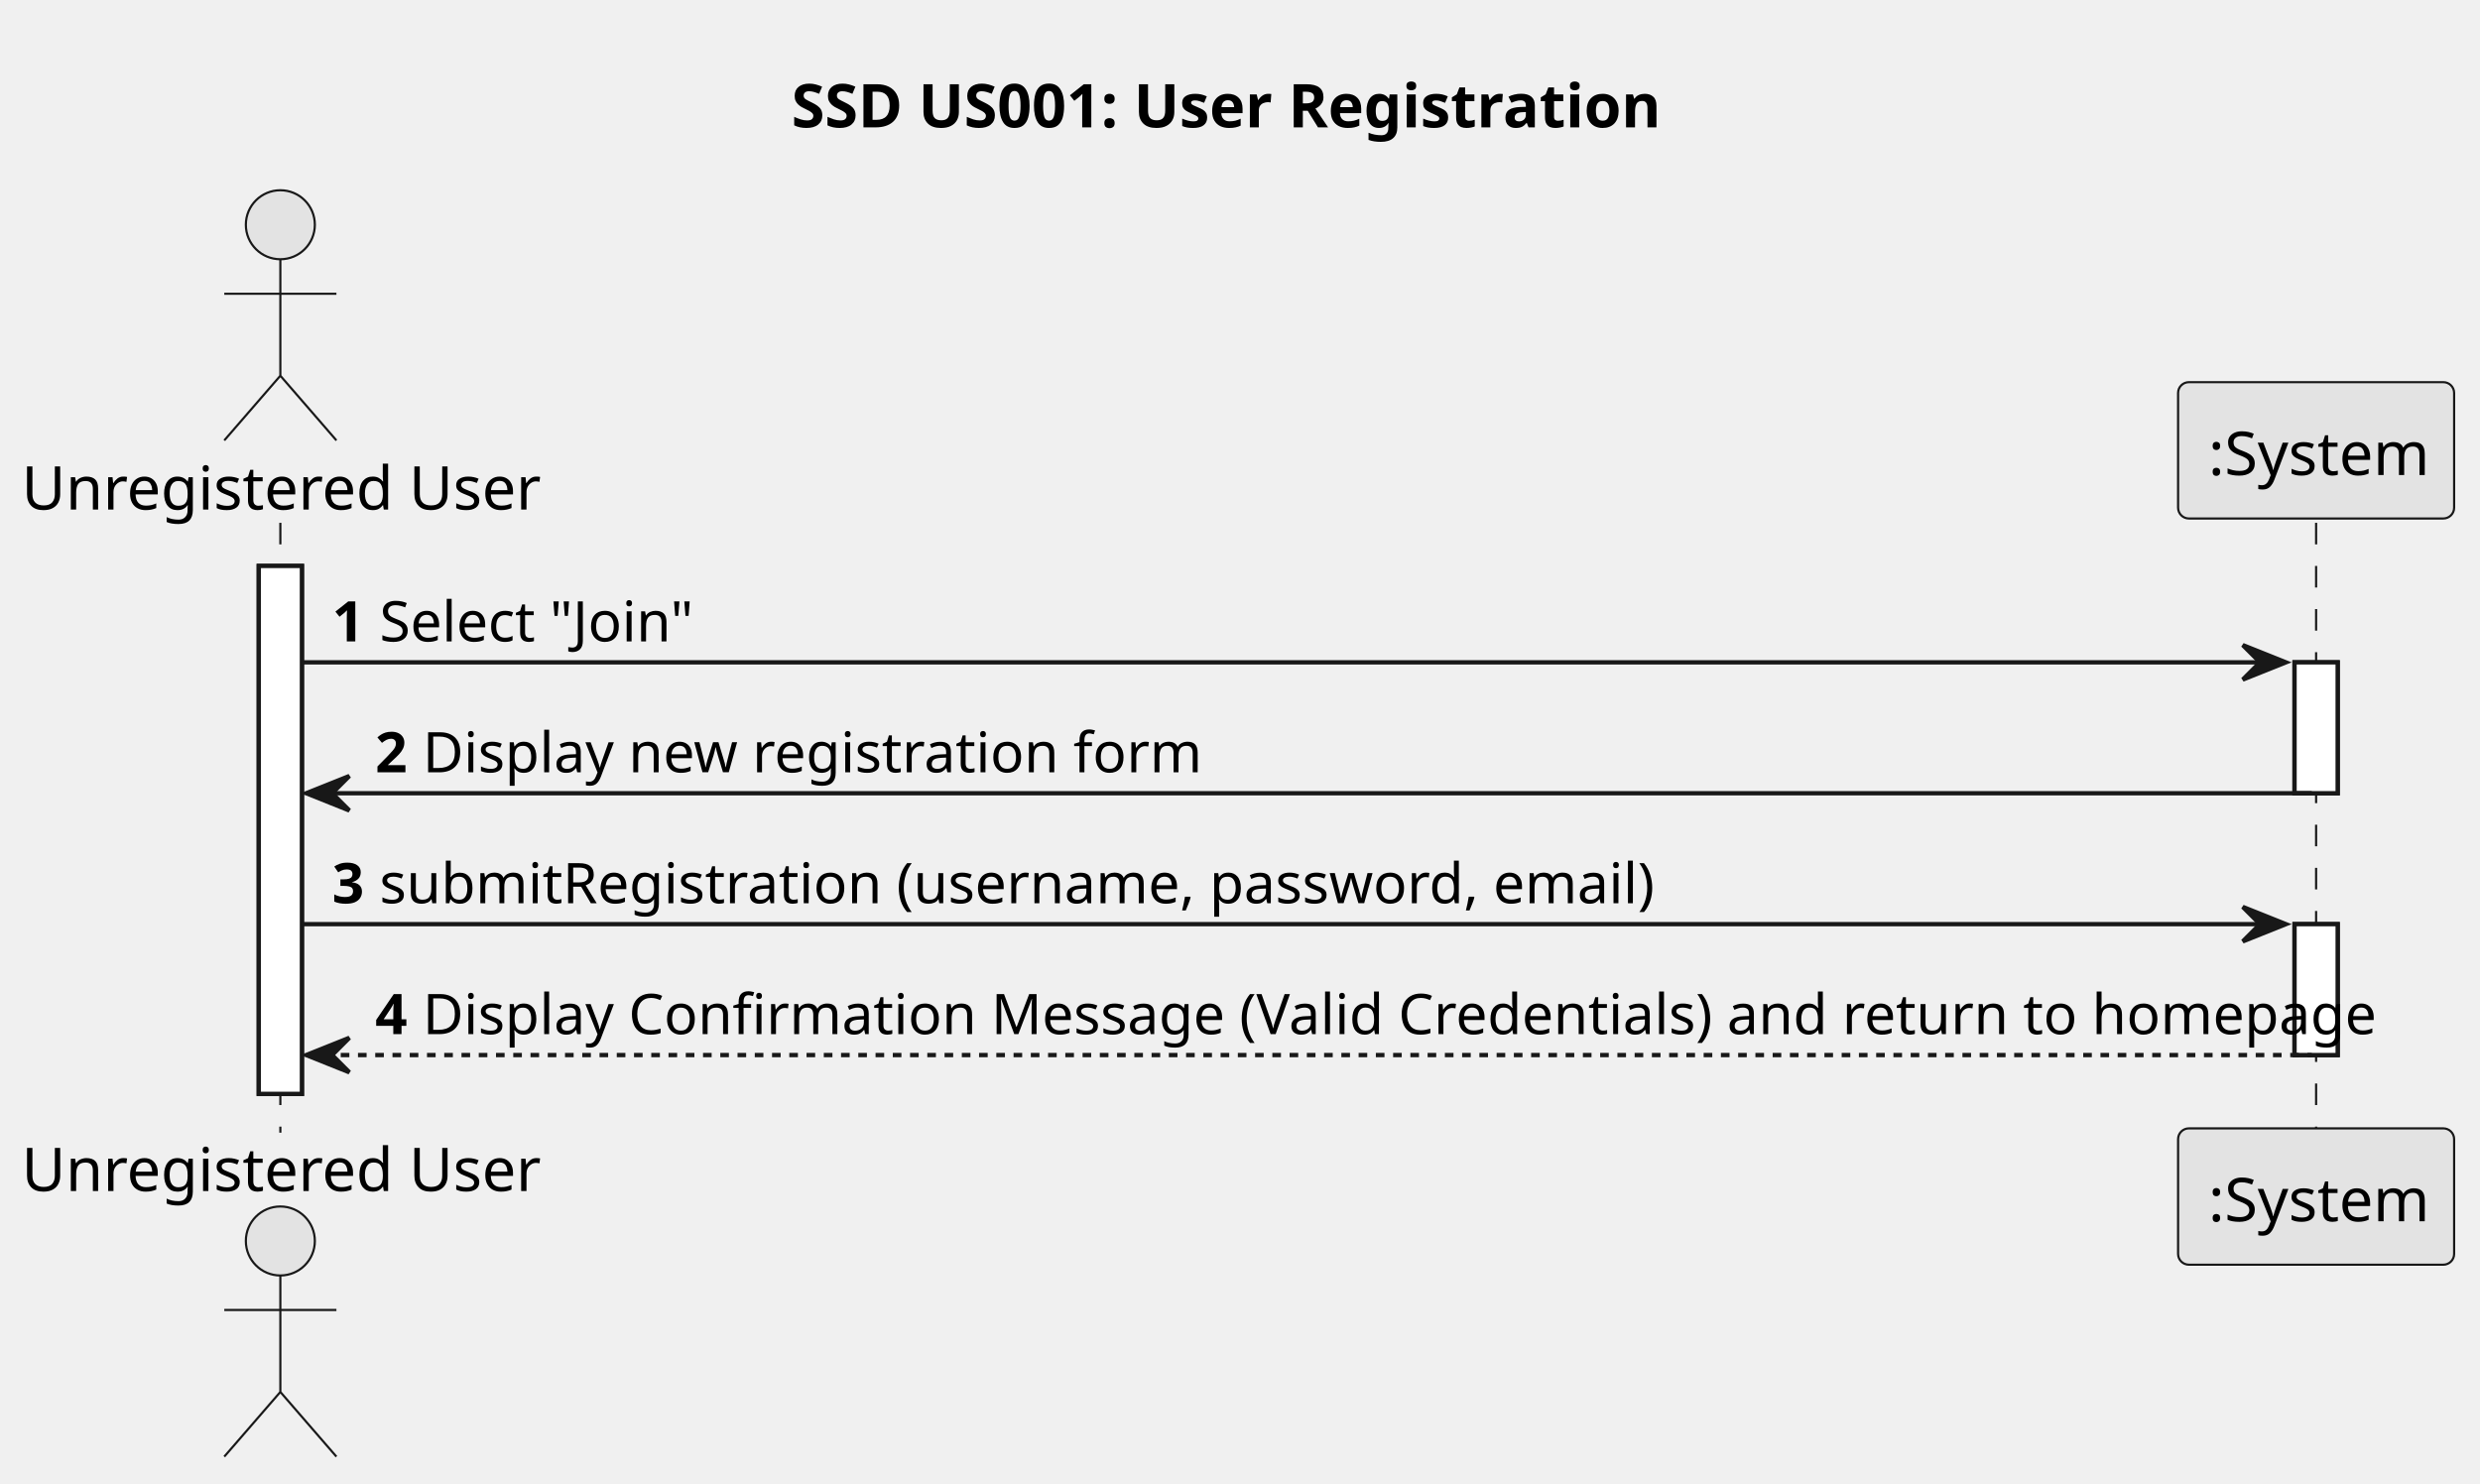
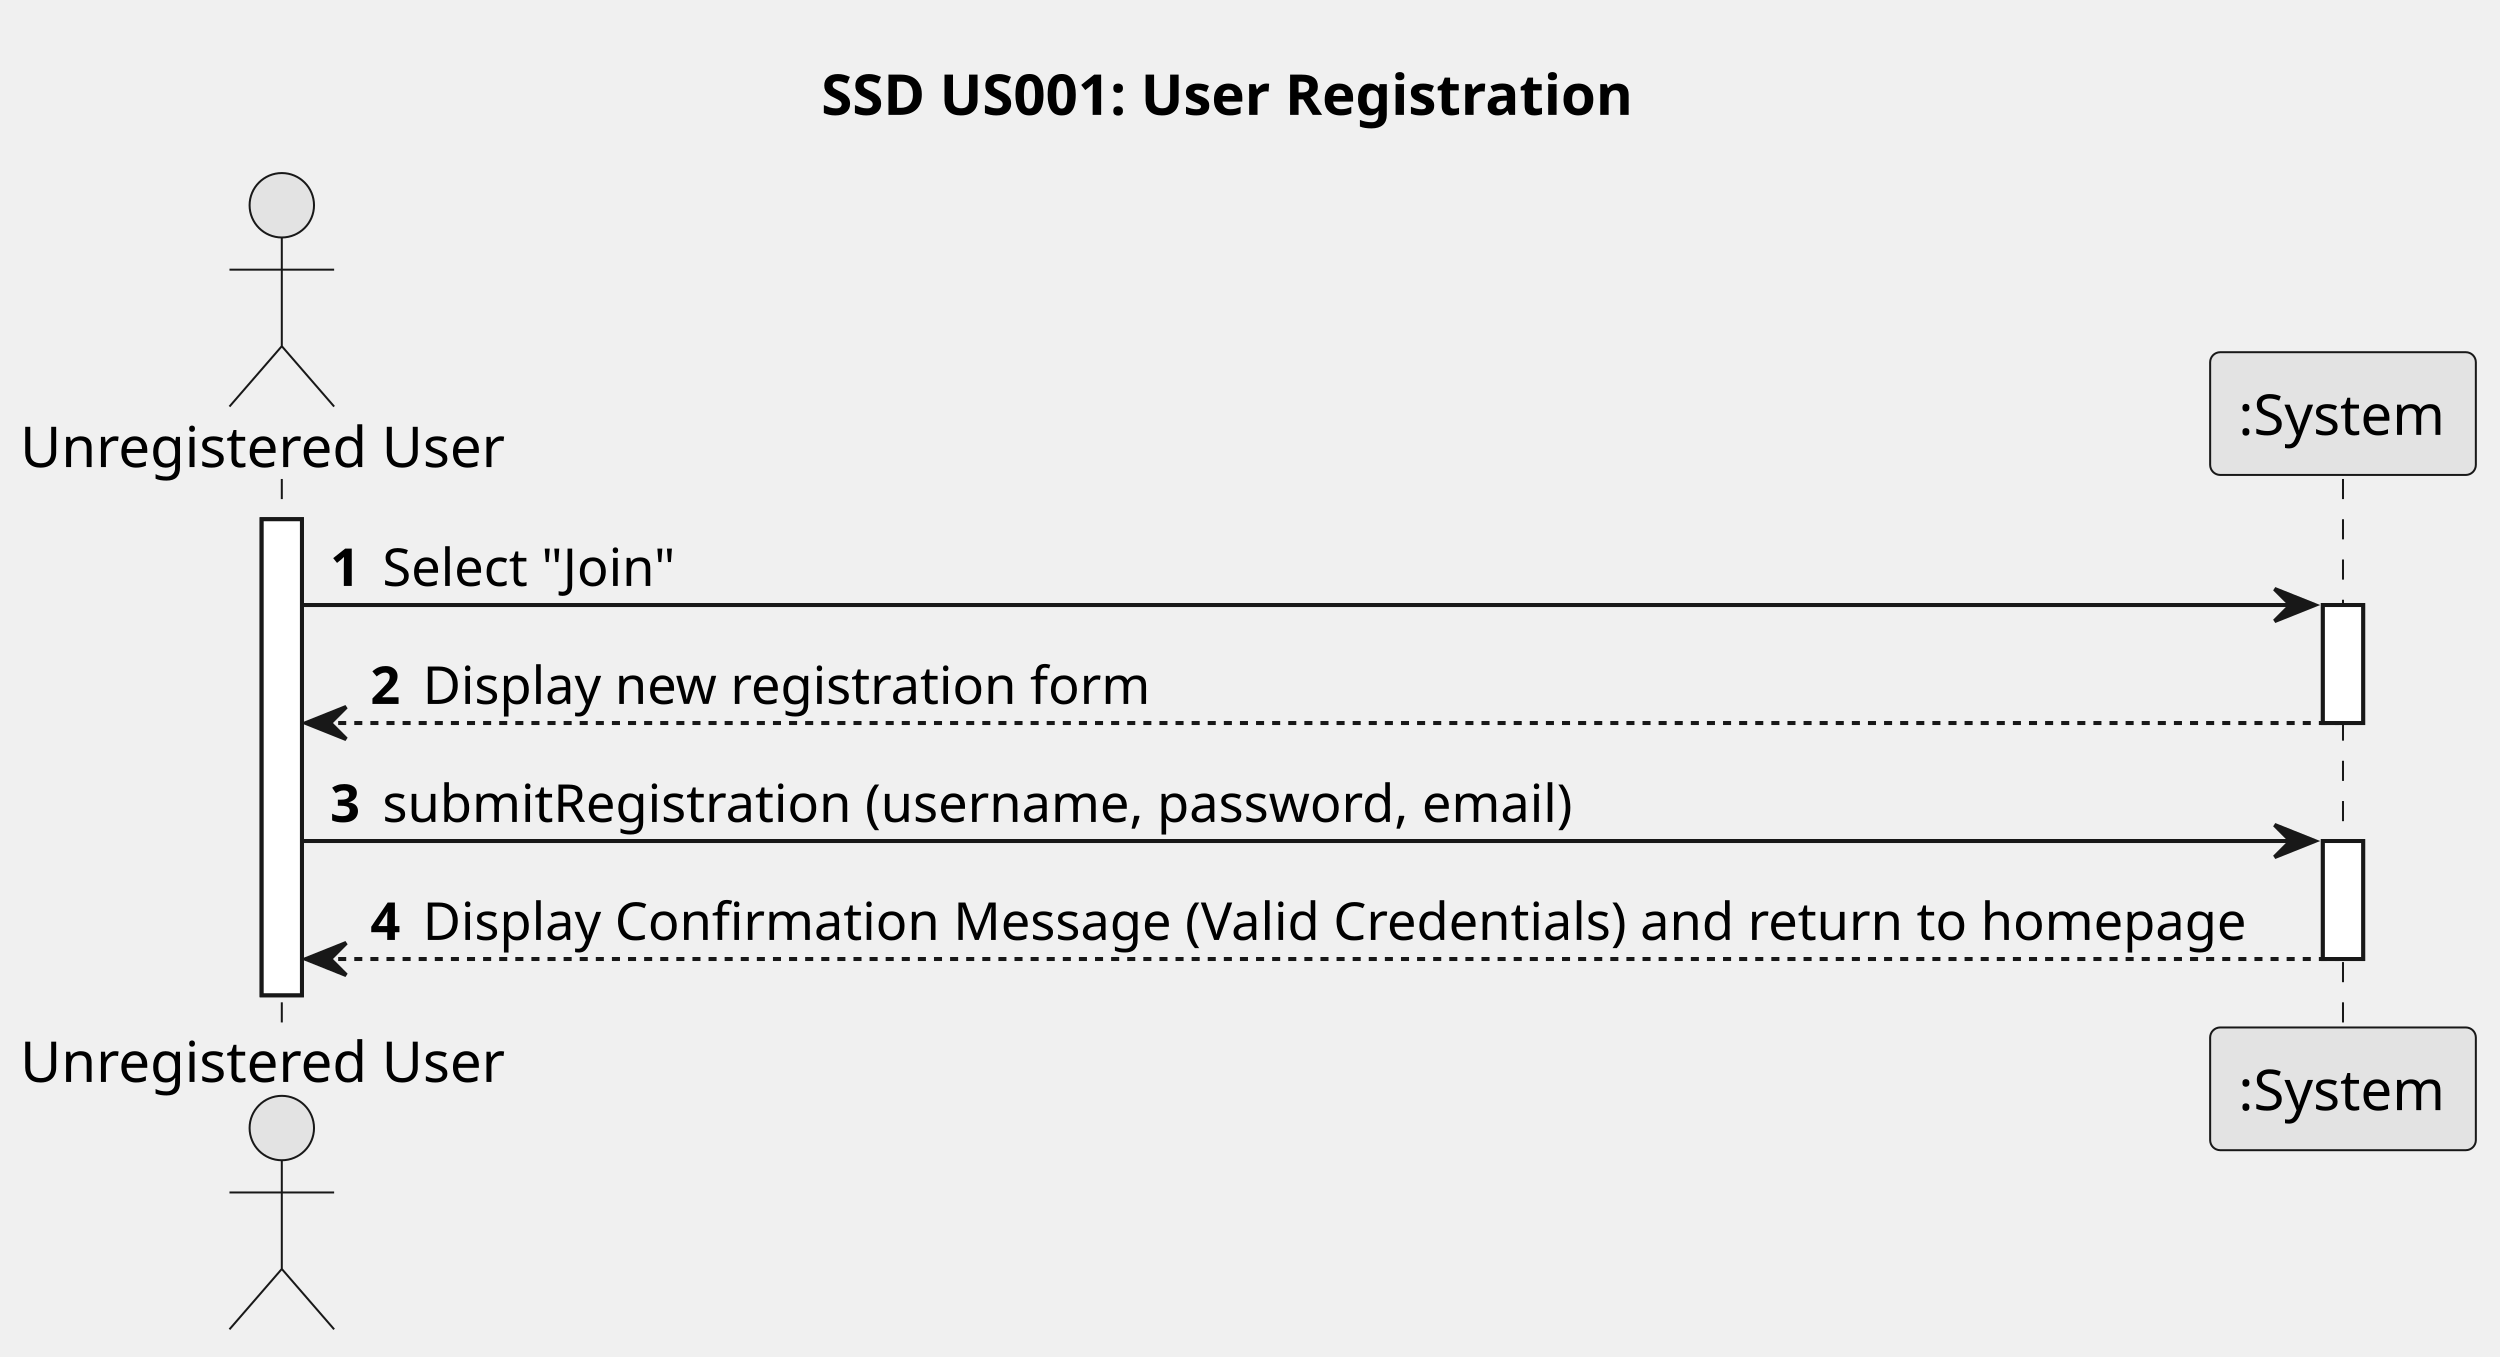
- <svg xmlns="http://www.w3.org/2000/svg" contentStyleType="text/css" height="344px" preserveAspectRatio="none" style="width:575px;height:344px;background:#FFFFFF;" version="1.1" viewBox="0 0 575 344" width="575px" zoomAndPan="magnify">
+ <svg xmlns="http://www.w3.org/2000/svg" contentStyleType="text/css" height="337px" preserveAspectRatio="none" style="width:621px;height:337px;background:#FFFFFF;" version="1.1" viewBox="0 0 621 337" width="621px" zoomAndPan="magnify">
  <defs />
  <g>
-     <text fill="#000000" font-family="sans-serif" font-size="14" font-weight="bold" lengthAdjust="spacing" textLength="206" x="183.5" y="29.533">SSD US001: User Registration</text>
-     <rect fill="#FFFFFF" height="122.406" style="stroke:#181818;stroke-width:1.0;" width="10" x="60" y="131.219" />
-     <rect fill="#FFFFFF" height="30.352" style="stroke:#181818;stroke-width:1.0;" width="10" x="532" y="153.57" />
-     <rect fill="#FFFFFF" height="30.352" style="stroke:#181818;stroke-width:1.0;" width="10" x="532" y="214.273" />
-     <line style="stroke:#181818;stroke-width:0.5;stroke-dasharray:5.0,5.0;" x1="65" x2="65" y1="121.219" y2="262.625" />
-     <line style="stroke:#181818;stroke-width:0.5;stroke-dasharray:5.0,5.0;" x1="537" x2="537" y1="121.219" y2="262.625" />
-     <text fill="#000000" font-family="sans-serif" font-size="14" lengthAdjust="spacing" textLength="114" x="5" y="118.143">Unregistered User</text>
-     <ellipse cx="65" cy="52.109" fill="#E3E3E3" rx="8" ry="8" style="stroke:#181818;stroke-width:0.5;" />
-     <path d="M65,60.109 L65,87.109 M52,68.109 L78,68.109 M65,87.109 L52,102.109 M65,87.109 L78,102.109 " fill="none" style="stroke:#181818;stroke-width:0.5;" />
-     <text fill="#000000" font-family="sans-serif" font-size="14" lengthAdjust="spacing" textLength="114" x="5" y="276.158">Unregistered User</text>
-     <ellipse cx="65" cy="287.734" fill="#E3E3E3" rx="8" ry="8" style="stroke:#181818;stroke-width:0.5;" />
-     <path d="M65,295.734 L65,322.734 M52,303.734 L78,303.734 M65,322.734 L52,337.734 M65,322.734 L78,337.734 " fill="none" style="stroke:#181818;stroke-width:0.5;" />
-     <rect fill="#E3E3E3" height="31.609" rx="2.5" ry="2.5" style="stroke:#181818;stroke-width:0.5;" width="64" x="505" y="88.609" />
-     <text fill="#000000" font-family="sans-serif" font-size="14" lengthAdjust="spacing" textLength="50" x="512" y="110.143">:System</text>
-     <rect fill="#E3E3E3" height="31.609" rx="2.5" ry="2.5" style="stroke:#181818;stroke-width:0.5;" width="64" x="505" y="261.625" />
-     <text fill="#000000" font-family="sans-serif" font-size="14" lengthAdjust="spacing" textLength="50" x="512" y="283.158">:System</text>
-     <rect fill="#FFFFFF" height="122.406" style="stroke:#181818;stroke-width:1.0;" width="10" x="60" y="131.219" />
-     <rect fill="#FFFFFF" height="30.352" style="stroke:#181818;stroke-width:1.0;" width="10" x="532" y="153.57" />
-     <rect fill="#FFFFFF" height="30.352" style="stroke:#181818;stroke-width:1.0;" width="10" x="532" y="214.273" />
-     <polygon fill="#181818" points="520,149.57,530,153.57,520,157.57,524,153.57" style="stroke:#181818;stroke-width:1.0;" />
-     <line style="stroke:#181818;stroke-width:1.0;" x1="70" x2="526" y1="153.57" y2="153.57" />
-     <text fill="#000000" font-family="sans-serif" font-size="13" font-weight="bold" lengthAdjust="spacing" textLength="7" x="77" y="148.714">1</text>
-     <text fill="#000000" font-family="sans-serif" font-size="13" lengthAdjust="spacing" textLength="74" x="88" y="148.714">Select "Join"</text>
-     <polygon fill="#181818" points="81,179.922,71,183.922,81,187.922,77,183.922" style="stroke:#181818;stroke-width:1.0;" />
-     <line style="stroke:#181818;stroke-width:1.0;" x1="75" x2="536" y1="183.922" y2="183.922" />
-     <text fill="#000000" font-family="sans-serif" font-size="13" font-weight="bold" lengthAdjust="spacing" textLength="7" x="87" y="179.065">2</text>
-     <text fill="#000000" font-family="sans-serif" font-size="13" lengthAdjust="spacing" textLength="167" x="98" y="179.065">Display new registration form</text>
-     <polygon fill="#181818" points="520,210.273,530,214.273,520,218.273,524,214.273" style="stroke:#181818;stroke-width:1.0;" />
-     <line style="stroke:#181818;stroke-width:1.0;" x1="70" x2="526" y1="214.273" y2="214.273" />
-     <text fill="#000000" font-family="sans-serif" font-size="13" font-weight="bold" lengthAdjust="spacing" textLength="7" x="77" y="209.417">3</text>
-     <text fill="#000000" font-family="sans-serif" font-size="13" lengthAdjust="spacing" textLength="279" x="88" y="209.417">submitRegistration (username, password, email)</text>
-     <polygon fill="#181818" points="81,240.625,71,244.625,81,248.625,77,244.625" style="stroke:#181818;stroke-width:1.0;" />
-     <line style="stroke:#181818;stroke-width:1.0;stroke-dasharray:2.0,2.0;" x1="75" x2="536" y1="244.625" y2="244.625" />
-     <text fill="#000000" font-family="sans-serif" font-size="13" font-weight="bold" lengthAdjust="spacing" textLength="7" x="87" y="239.769">4</text>
-     <text fill="#000000" font-family="sans-serif" font-size="13" lengthAdjust="spacing" textLength="427" x="98" y="239.769">Display Confirmation Message (Valid Credentials) and return to homepage</text>
+     <text fill="#000000" font-family="sans-serif" font-size="14" font-weight="bold" lengthAdjust="spacing" textLength="211" x="204" y="28.535">SSD US001: User Registration</text>
+     <rect fill="#FFFFFF" height="118.242" style="stroke:#181818;stroke-width:1.0;" width="10" x="65" y="128.977" />
+     <rect fill="#FFFFFF" height="29.311" style="stroke:#181818;stroke-width:1.0;" width="10" x="577" y="150.287" />
+     <rect fill="#FFFFFF" height="29.311" style="stroke:#181818;stroke-width:1.0;" width="10" x="577" y="208.908" />
+     <line style="stroke:#181818;stroke-width:0.5;stroke-dasharray:5.0,5.0;" x1="70" x2="70" y1="118.977" y2="256.219" />
+     <line style="stroke:#181818;stroke-width:0.5;stroke-dasharray:5.0,5.0;" x1="582" x2="582" y1="118.977" y2="256.219" />
+     <text fill="#000000" font-family="sans-serif" font-size="14" lengthAdjust="spacing" textLength="124" x="5" y="116.023">Unregistered User</text>
+     <ellipse cx="70" cy="50.988" fill="#E3E3E3" rx="8" ry="8" style="stroke:#181818;stroke-width:0.5;" />
+     <path d="M70,58.988 L70,85.988 M57,66.988 L83,66.988 M70,85.988 L57,100.988 M70,85.988 L83,100.988 " fill="none" style="stroke:#181818;stroke-width:0.5;" />
+     <text fill="#000000" font-family="sans-serif" font-size="14" lengthAdjust="spacing" textLength="124" x="5" y="268.754">Unregistered User</text>
+     <ellipse cx="70" cy="280.207" fill="#E3E3E3" rx="8" ry="8" style="stroke:#181818;stroke-width:0.5;" />
+     <path d="M70,288.207 L70,315.207 M57,296.207 L83,296.207 M70,315.207 L57,330.207 M70,315.207 L83,330.207 " fill="none" style="stroke:#181818;stroke-width:0.5;" />
+     <rect fill="#E3E3E3" height="30.488" rx="2.5" ry="2.5" style="stroke:#181818;stroke-width:0.5;" width="66" x="549" y="87.488" />
+     <text fill="#000000" font-family="sans-serif" font-size="14" lengthAdjust="spacing" textLength="52" x="556" y="108.023">:System</text>
+     <rect fill="#E3E3E3" height="30.488" rx="2.5" ry="2.5" style="stroke:#181818;stroke-width:0.5;" width="66" x="549" y="255.219" />
+     <text fill="#000000" font-family="sans-serif" font-size="14" lengthAdjust="spacing" textLength="52" x="556" y="275.754">:System</text>
+     <rect fill="#FFFFFF" height="118.242" style="stroke:#181818;stroke-width:1.0;" width="10" x="65" y="128.977" />
+     <rect fill="#FFFFFF" height="29.311" style="stroke:#181818;stroke-width:1.0;" width="10" x="577" y="150.287" />
+     <rect fill="#FFFFFF" height="29.311" style="stroke:#181818;stroke-width:1.0;" width="10" x="577" y="208.908" />
+     <polygon fill="#181818" points="565,146.287,575,150.287,565,154.287,569,150.287" style="stroke:#181818;stroke-width:1.0;" />
+     <line style="stroke:#181818;stroke-width:1.0;" x1="75" x2="571" y1="150.287" y2="150.287" />
+     <text fill="#000000" font-family="sans-serif" font-size="13" font-weight="bold" lengthAdjust="spacing" textLength="9" x="82" y="145.545">1</text>
+     <text fill="#000000" font-family="sans-serif" font-size="13" lengthAdjust="spacing" textLength="75" x="95" y="145.545">Select "Join"</text>
+     <polygon fill="#181818" points="86,175.598,76,179.598,86,183.598,82,179.598" style="stroke:#181818;stroke-width:1.0;" />
+     <line style="stroke:#181818;stroke-width:1.0;stroke-dasharray:2.0,2.0;" x1="80" x2="581" y1="179.598" y2="179.598" />
+     <text fill="#000000" font-family="sans-serif" font-size="13" font-weight="bold" lengthAdjust="spacing" textLength="9" x="92" y="174.856">2</text>
+     <text fill="#000000" font-family="sans-serif" font-size="13" lengthAdjust="spacing" textLength="187" x="105" y="174.856">Display new registration form</text>
+     <polygon fill="#181818" points="565,204.908,575,208.908,565,212.908,569,208.908" style="stroke:#181818;stroke-width:1.0;" />
+     <line style="stroke:#181818;stroke-width:1.0;" x1="75" x2="571" y1="208.908" y2="208.908" />
+     <text fill="#000000" font-family="sans-serif" font-size="13" font-weight="bold" lengthAdjust="spacing" textLength="9" x="82" y="204.166">3</text>
+     <text fill="#000000" font-family="sans-serif" font-size="13" lengthAdjust="spacing" textLength="303" x="95" y="204.166">submitRegistration (username, password, email)</text>
+     <polygon fill="#181818" points="86,234.219,76,238.219,86,242.219,82,238.219" style="stroke:#181818;stroke-width:1.0;" />
+     <line style="stroke:#181818;stroke-width:1.0;stroke-dasharray:2.0,2.0;" x1="80" x2="581" y1="238.219" y2="238.219" />
+     <text fill="#000000" font-family="sans-serif" font-size="13" font-weight="bold" lengthAdjust="spacing" textLength="9" x="92" y="233.477">4</text>
+     <text fill="#000000" font-family="sans-serif" font-size="13" lengthAdjust="spacing" textLength="465" x="105" y="233.477">Display Confirmation Message (Valid Credentials) and return to homepage</text>
  </g>
</svg>
